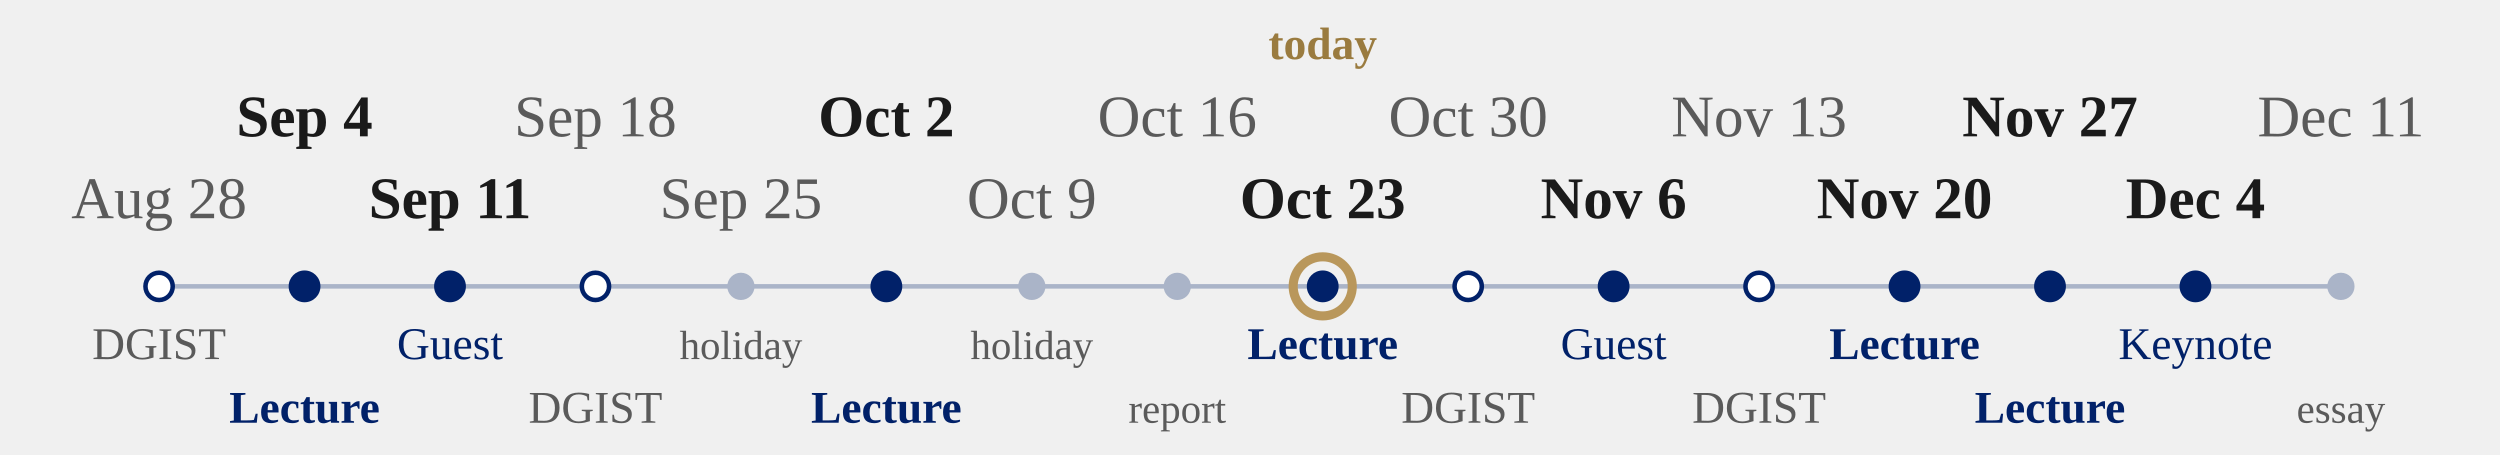
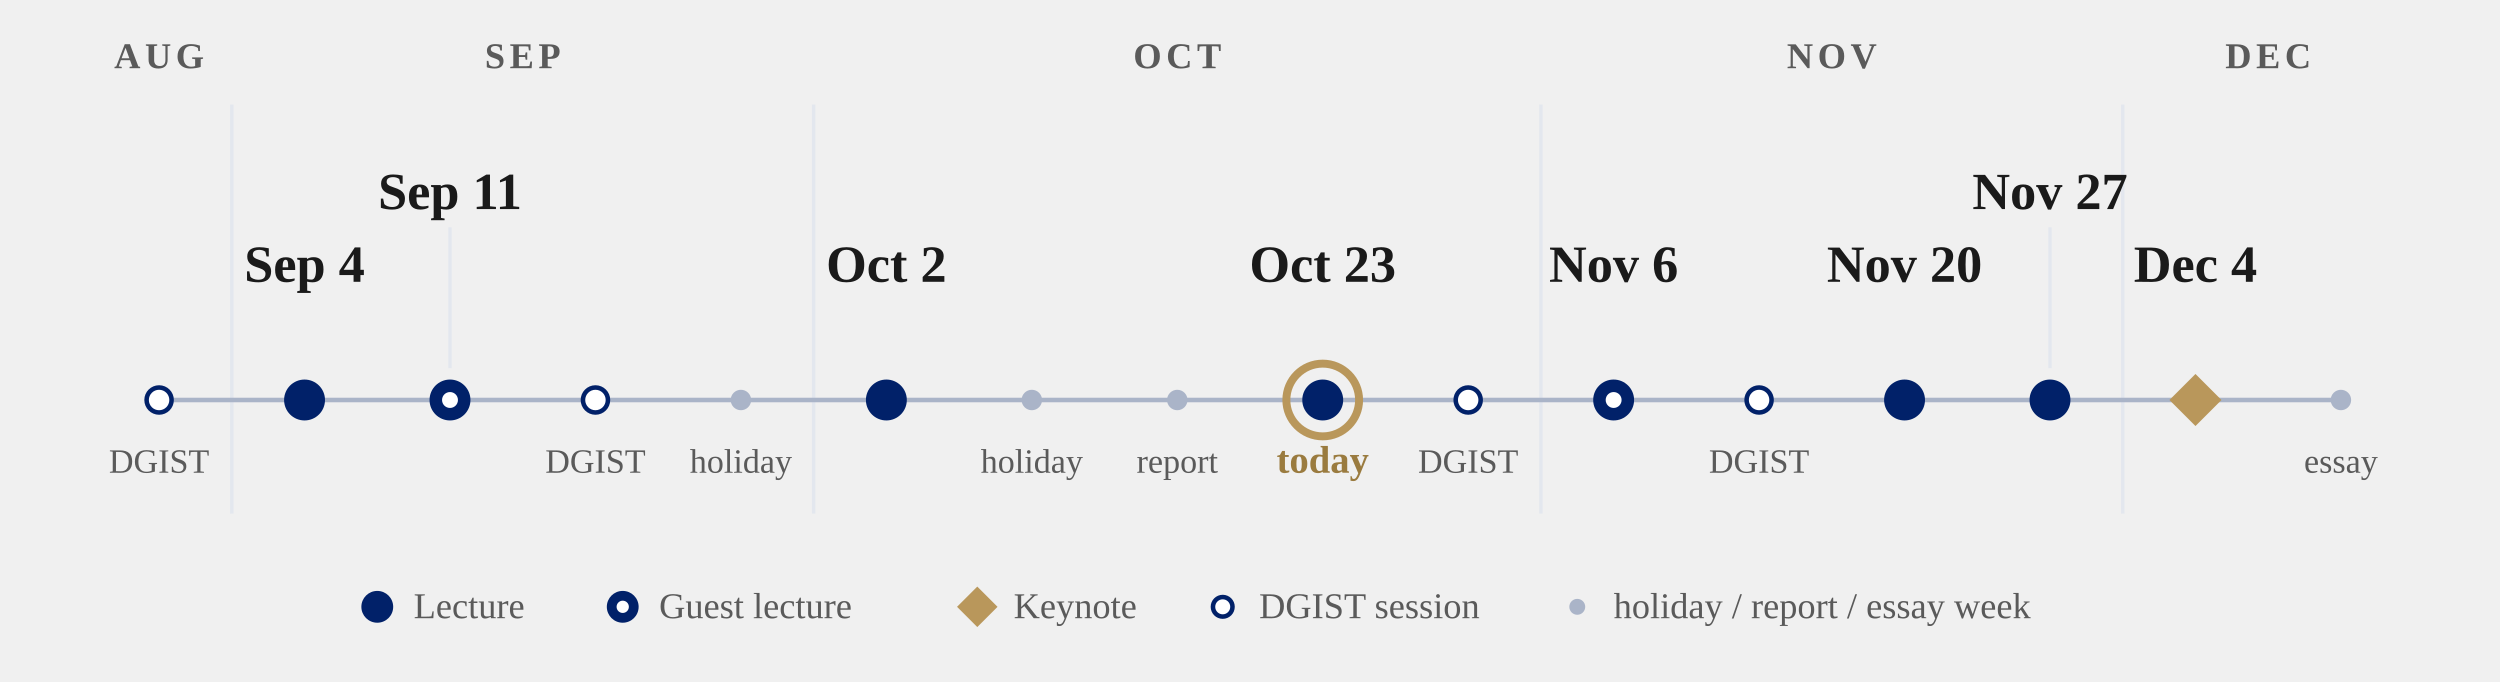
- <svg xmlns="http://www.w3.org/2000/svg" viewBox="0 0 1100 200" class="semester-map-svg" role="img" aria-label="Semester timeline, week 09 highlighted" style="font-family:inherit">
-   <line x1="70.0" y1="126" x2="1030.0" y2="126" stroke="#aab4c8" stroke-width="2" />
-   <circle cx="70.0" cy="126" r="6" fill="#fff" stroke="#012169" stroke-width="2" />
-   <text x="70.0" y="96" font-size="26" font-weight="400" text-anchor="middle" fill="#5a5a5a" class="date">Aug 28</text>
-   <text x="70.0" y="158" font-size="20" text-anchor="middle" fill="#5a5a5a" class="tag">DGIST</text>
-   <circle cx="134.0" cy="126" r="7" fill="#012169" />
-   <text x="134.0" y="60" font-size="26" font-weight="700" text-anchor="middle" fill="#1a1a1a" class="date">Sep 4</text>
-   <text x="134.0" y="186" font-size="20" font-weight="700" text-anchor="middle" fill="#012169" class="tag">Lecture</text>
-   <circle cx="198.0" cy="126" r="7" fill="#012169" />
-   <text x="198.0" y="96" font-size="26" font-weight="700" text-anchor="middle" fill="#1a1a1a" class="date">Sep 11</text>
-   <text x="198.0" y="158" font-size="20" text-anchor="middle" fill="#012169" class="tag">Guest</text>
-   <circle cx="262.0" cy="126" r="6" fill="#fff" stroke="#012169" stroke-width="2" />
-   <text x="262.0" y="60" font-size="26" font-weight="400" text-anchor="middle" fill="#5a5a5a" class="date">Sep 18</text>
-   <text x="262.0" y="186" font-size="20" text-anchor="middle" fill="#5a5a5a" class="tag">DGIST</text>
-   <circle cx="326.0" cy="126" r="6" fill="#aab4c8" />
-   <text x="326.0" y="96" font-size="26" font-weight="400" text-anchor="middle" fill="#5a5a5a" class="date">Sep 25</text>
-   <text x="326.0" y="158" font-size="18" text-anchor="middle" fill="#5a5a5a" class="tag">holiday</text>
-   <circle cx="390.0" cy="126" r="7" fill="#012169" />
-   <text x="390.0" y="60" font-size="26" font-weight="700" text-anchor="middle" fill="#1a1a1a" class="date">Oct 2</text>
-   <text x="390.0" y="186" font-size="20" font-weight="700" text-anchor="middle" fill="#012169" class="tag">Lecture</text>
-   <circle cx="454.0" cy="126" r="6" fill="#aab4c8" />
-   <text x="454.0" y="96" font-size="26" font-weight="400" text-anchor="middle" fill="#5a5a5a" class="date">Oct 9</text>
-   <text x="454.0" y="158" font-size="18" text-anchor="middle" fill="#5a5a5a" class="tag">holiday</text>
-   <circle cx="518.0" cy="126" r="6" fill="#aab4c8" />
-   <text x="518.0" y="60" font-size="26" font-weight="400" text-anchor="middle" fill="#5a5a5a" class="date">Oct 16</text>
-   <text x="518.0" y="186" font-size="18" text-anchor="middle" fill="#5a5a5a" class="tag">report</text>
-   <circle cx="582.0" cy="126" r="7" fill="#012169" />
-   <circle cx="582.0" cy="126" r="13" fill="none" stroke="#B9975B" stroke-width="4" class="today-ring" />
-   <text x="582.0" y="26" font-size="20" font-weight="700" text-anchor="middle" fill="#9A7B3F" class="today-tag">today</text>
-   <text x="582.0" y="96" font-size="26" font-weight="700" text-anchor="middle" fill="#1a1a1a" class="date">Oct 23</text>
-   <text x="582.0" y="158" font-size="20" font-weight="700" text-anchor="middle" fill="#012169" class="tag">Lecture</text>
-   <circle cx="646.0" cy="126" r="6" fill="#fff" stroke="#012169" stroke-width="2" />
-   <text x="646.0" y="60" font-size="26" font-weight="400" text-anchor="middle" fill="#5a5a5a" class="date">Oct 30</text>
-   <text x="646.0" y="186" font-size="20" text-anchor="middle" fill="#5a5a5a" class="tag">DGIST</text>
-   <circle cx="710.0" cy="126" r="7" fill="#012169" />
-   <text x="710.0" y="96" font-size="26" font-weight="700" text-anchor="middle" fill="#1a1a1a" class="date">Nov 6</text>
-   <text x="710.0" y="158" font-size="20" text-anchor="middle" fill="#012169" class="tag">Guest</text>
-   <circle cx="774.0" cy="126" r="6" fill="#fff" stroke="#012169" stroke-width="2" />
-   <text x="774.0" y="60" font-size="26" font-weight="400" text-anchor="middle" fill="#5a5a5a" class="date">Nov 13</text>
-   <text x="774.0" y="186" font-size="20" text-anchor="middle" fill="#5a5a5a" class="tag">DGIST</text>
-   <circle cx="838.0" cy="126" r="7" fill="#012169" />
-   <text x="838.0" y="96" font-size="26" font-weight="700" text-anchor="middle" fill="#1a1a1a" class="date">Nov 20</text>
-   <text x="838.0" y="158" font-size="20" font-weight="700" text-anchor="middle" fill="#012169" class="tag">Lecture</text>
-   <circle cx="902.0" cy="126" r="7" fill="#012169" />
-   <text x="902.0" y="60" font-size="26" font-weight="700" text-anchor="middle" fill="#1a1a1a" class="date">Nov 27</text>
-   <text x="902.0" y="186" font-size="20" font-weight="700" text-anchor="middle" fill="#012169" class="tag">Lecture</text>
-   <circle cx="966.0" cy="126" r="7" fill="#012169" />
-   <text x="966.0" y="96" font-size="26" font-weight="700" text-anchor="middle" fill="#1a1a1a" class="date">Dec 4</text>
-   <text x="966.0" y="158" font-size="20" text-anchor="middle" fill="#012169" class="tag">Keynote</text>
-   <circle cx="1030.0" cy="126" r="6" fill="#aab4c8" />
-   <text x="1030.0" y="60" font-size="26" font-weight="400" text-anchor="middle" fill="#5a5a5a" class="date">Dec 11</text>
-   <text x="1030.0" y="186" font-size="18" text-anchor="middle" fill="#5a5a5a" class="tag">essay</text>
+ <svg xmlns="http://www.w3.org/2000/svg" viewBox="0 0 1100 300" class="semester-map-svg" role="img" aria-label="Semester timeline, week 09 highlighted" style="font-family:inherit">
+   <text x="70.0" y="30" font-size="16" font-weight="600" letter-spacing="2" text-anchor="middle" fill="#5a5a5a" class="month">AUG</text>
+   <text x="230.0" y="30" font-size="16" font-weight="600" letter-spacing="2" text-anchor="middle" fill="#5a5a5a" class="month">SEP</text>
+   <text x="518.0" y="30" font-size="16" font-weight="600" letter-spacing="2" text-anchor="middle" fill="#5a5a5a" class="month">OCT</text>
+   <text x="806.0" y="30" font-size="16" font-weight="600" letter-spacing="2" text-anchor="middle" fill="#5a5a5a" class="month">NOV</text>
+   <text x="998.0" y="30" font-size="16" font-weight="600" letter-spacing="2" text-anchor="middle" fill="#5a5a5a" class="month">DEC</text>
+   <line x1="102.0" y1="46" x2="102.0" y2="226" stroke="#e3e7ee" stroke-width="1.5" class="month-rule" />
+   <line x1="358.0" y1="46" x2="358.0" y2="226" stroke="#e3e7ee" stroke-width="1.5" class="month-rule" />
+   <line x1="678.0" y1="46" x2="678.0" y2="226" stroke="#e3e7ee" stroke-width="1.5" class="month-rule" />
+   <line x1="934.0" y1="46" x2="934.0" y2="226" stroke="#e3e7ee" stroke-width="1.5" class="month-rule" />
+   <line x1="70.0" y1="176" x2="1030.0" y2="176" stroke="#aab4c8" stroke-width="2" class="baseline" />
+   <circle class="dot" cx="70.0" cy="176" r="5.5" fill="#fff" stroke="#012169" stroke-width="2" />
+   <text x="70.0" y="208" font-size="15" text-anchor="middle" fill="#5a5a5a" class="tag">DGIST</text>
+   <circle class="dot" cx="134.0" cy="176" r="9.0" fill="#012169" />
+   <text x="134.0" y="124" font-size="23" font-weight="700" text-anchor="middle" fill="#1a1a1a" class="date">Sep 4</text>
+   <circle class="dot" cx="198.0" cy="176" r="9.0" fill="#012169" />
+   <circle cx="198.0" cy="176" r="3.5" fill="#fff" />
+   <line x1="198.0" y1="100" x2="198.0" y2="162" stroke="#e3e7ee" stroke-width="1.5" class="date-rule" />
+   <text x="198.0" y="92" font-size="23" font-weight="700" text-anchor="middle" fill="#1a1a1a" class="date">Sep 11</text>
+   <circle class="dot" cx="262.0" cy="176" r="5.5" fill="#fff" stroke="#012169" stroke-width="2" />
+   <text x="262.0" y="208" font-size="15" text-anchor="middle" fill="#5a5a5a" class="tag">DGIST</text>
+   <circle class="dot" cx="326.0" cy="176" r="4.5" fill="#aab4c8" />
+   <text x="326.0" y="208" font-size="15" text-anchor="middle" fill="#5a5a5a" class="tag">holiday</text>
+   <circle class="dot" cx="390.0" cy="176" r="9.0" fill="#012169" />
+   <text x="390.0" y="124" font-size="23" font-weight="700" text-anchor="middle" fill="#1a1a1a" class="date">Oct 2</text>
+   <circle class="dot" cx="454.0" cy="176" r="4.5" fill="#aab4c8" />
+   <text x="454.0" y="208" font-size="15" text-anchor="middle" fill="#5a5a5a" class="tag">holiday</text>
+   <circle class="dot" cx="518.0" cy="176" r="4.5" fill="#aab4c8" />
+   <text x="518.0" y="208" font-size="15" text-anchor="middle" fill="#5a5a5a" class="tag">report</text>
+   <circle class="dot" cx="582.0" cy="176" r="9.0" fill="#012169" />
+   <circle cx="582.0" cy="176" r="16" fill="none" stroke="#B9975B" stroke-width="3.5" class="today-ring" />
+   <text x="582.0" y="208" font-size="17" font-weight="700" text-anchor="middle" fill="#9A7B3F" class="today-tag">today</text>
+   <text x="582.0" y="124" font-size="23" font-weight="700" text-anchor="middle" fill="#1a1a1a" class="date">Oct 23</text>
+   <circle class="dot" cx="646.0" cy="176" r="5.5" fill="#fff" stroke="#012169" stroke-width="2" />
+   <text x="646.0" y="208" font-size="15" text-anchor="middle" fill="#5a5a5a" class="tag">DGIST</text>
+   <circle class="dot" cx="710.0" cy="176" r="9.0" fill="#012169" />
+   <circle cx="710.0" cy="176" r="3.5" fill="#fff" />
+   <text x="710.0" y="124" font-size="23" font-weight="700" text-anchor="middle" fill="#1a1a1a" class="date">Nov 6</text>
+   <circle class="dot" cx="774.0" cy="176" r="5.5" fill="#fff" stroke="#012169" stroke-width="2" />
+   <text x="774.0" y="208" font-size="15" text-anchor="middle" fill="#5a5a5a" class="tag">DGIST</text>
+   <circle class="dot" cx="838.0" cy="176" r="9.0" fill="#012169" />
+   <text x="838.0" y="124" font-size="23" font-weight="700" text-anchor="middle" fill="#1a1a1a" class="date">Nov 20</text>
+   <circle class="dot" cx="902.0" cy="176" r="9.0" fill="#012169" />
+   <line x1="902.0" y1="100" x2="902.0" y2="162" stroke="#e3e7ee" stroke-width="1.5" class="date-rule" />
+   <text x="902.0" y="92" font-size="23" font-weight="700" text-anchor="middle" fill="#1a1a1a" class="date">Nov 27</text>
+   <rect class="dot" x="957.9" y="167.9" width="16.2" height="16.2" fill="#B9975B" transform="rotate(45 966.0 176)" />
+   <text x="966.0" y="124" font-size="23" font-weight="700" text-anchor="middle" fill="#1a1a1a" class="date">Dec 4</text>
+   <circle class="dot" cx="1030.0" cy="176" r="4.5" fill="#aab4c8" />
+   <text x="1030.0" y="208" font-size="15" text-anchor="middle" fill="#5a5a5a" class="tag">essay</text>
+   <circle cx="166.0" cy="267" r="7.0" fill="#012169" />
+   <text x="182.0" y="272" font-size="16" fill="#5a5a5a" class="legend">Lecture</text>
+   <circle cx="274.0" cy="267" r="7.0" fill="#012169" />
+   <circle cx="274.0" cy="267" r="2.7" fill="#fff" />
+   <text x="290.0" y="272" font-size="16" fill="#5a5a5a" class="legend">Guest lecture</text>
+   <rect x="423.7" y="260.7" width="12.6" height="12.6" fill="#B9975B" transform="rotate(45 430.0 267)" />
+   <text x="446.0" y="272" font-size="16" fill="#5a5a5a" class="legend">Keynote</text>
+   <circle cx="538.0" cy="267" r="4.3" fill="#fff" stroke="#012169" stroke-width="2" />
+   <text x="554.0" y="272" font-size="16" fill="#5a5a5a" class="legend">DGIST session</text>
+   <circle cx="694.0" cy="267" r="3.5" fill="#aab4c8" />
+   <text x="710.0" y="272" font-size="16" fill="#5a5a5a" class="legend">holiday / report / essay week</text>
</svg>
